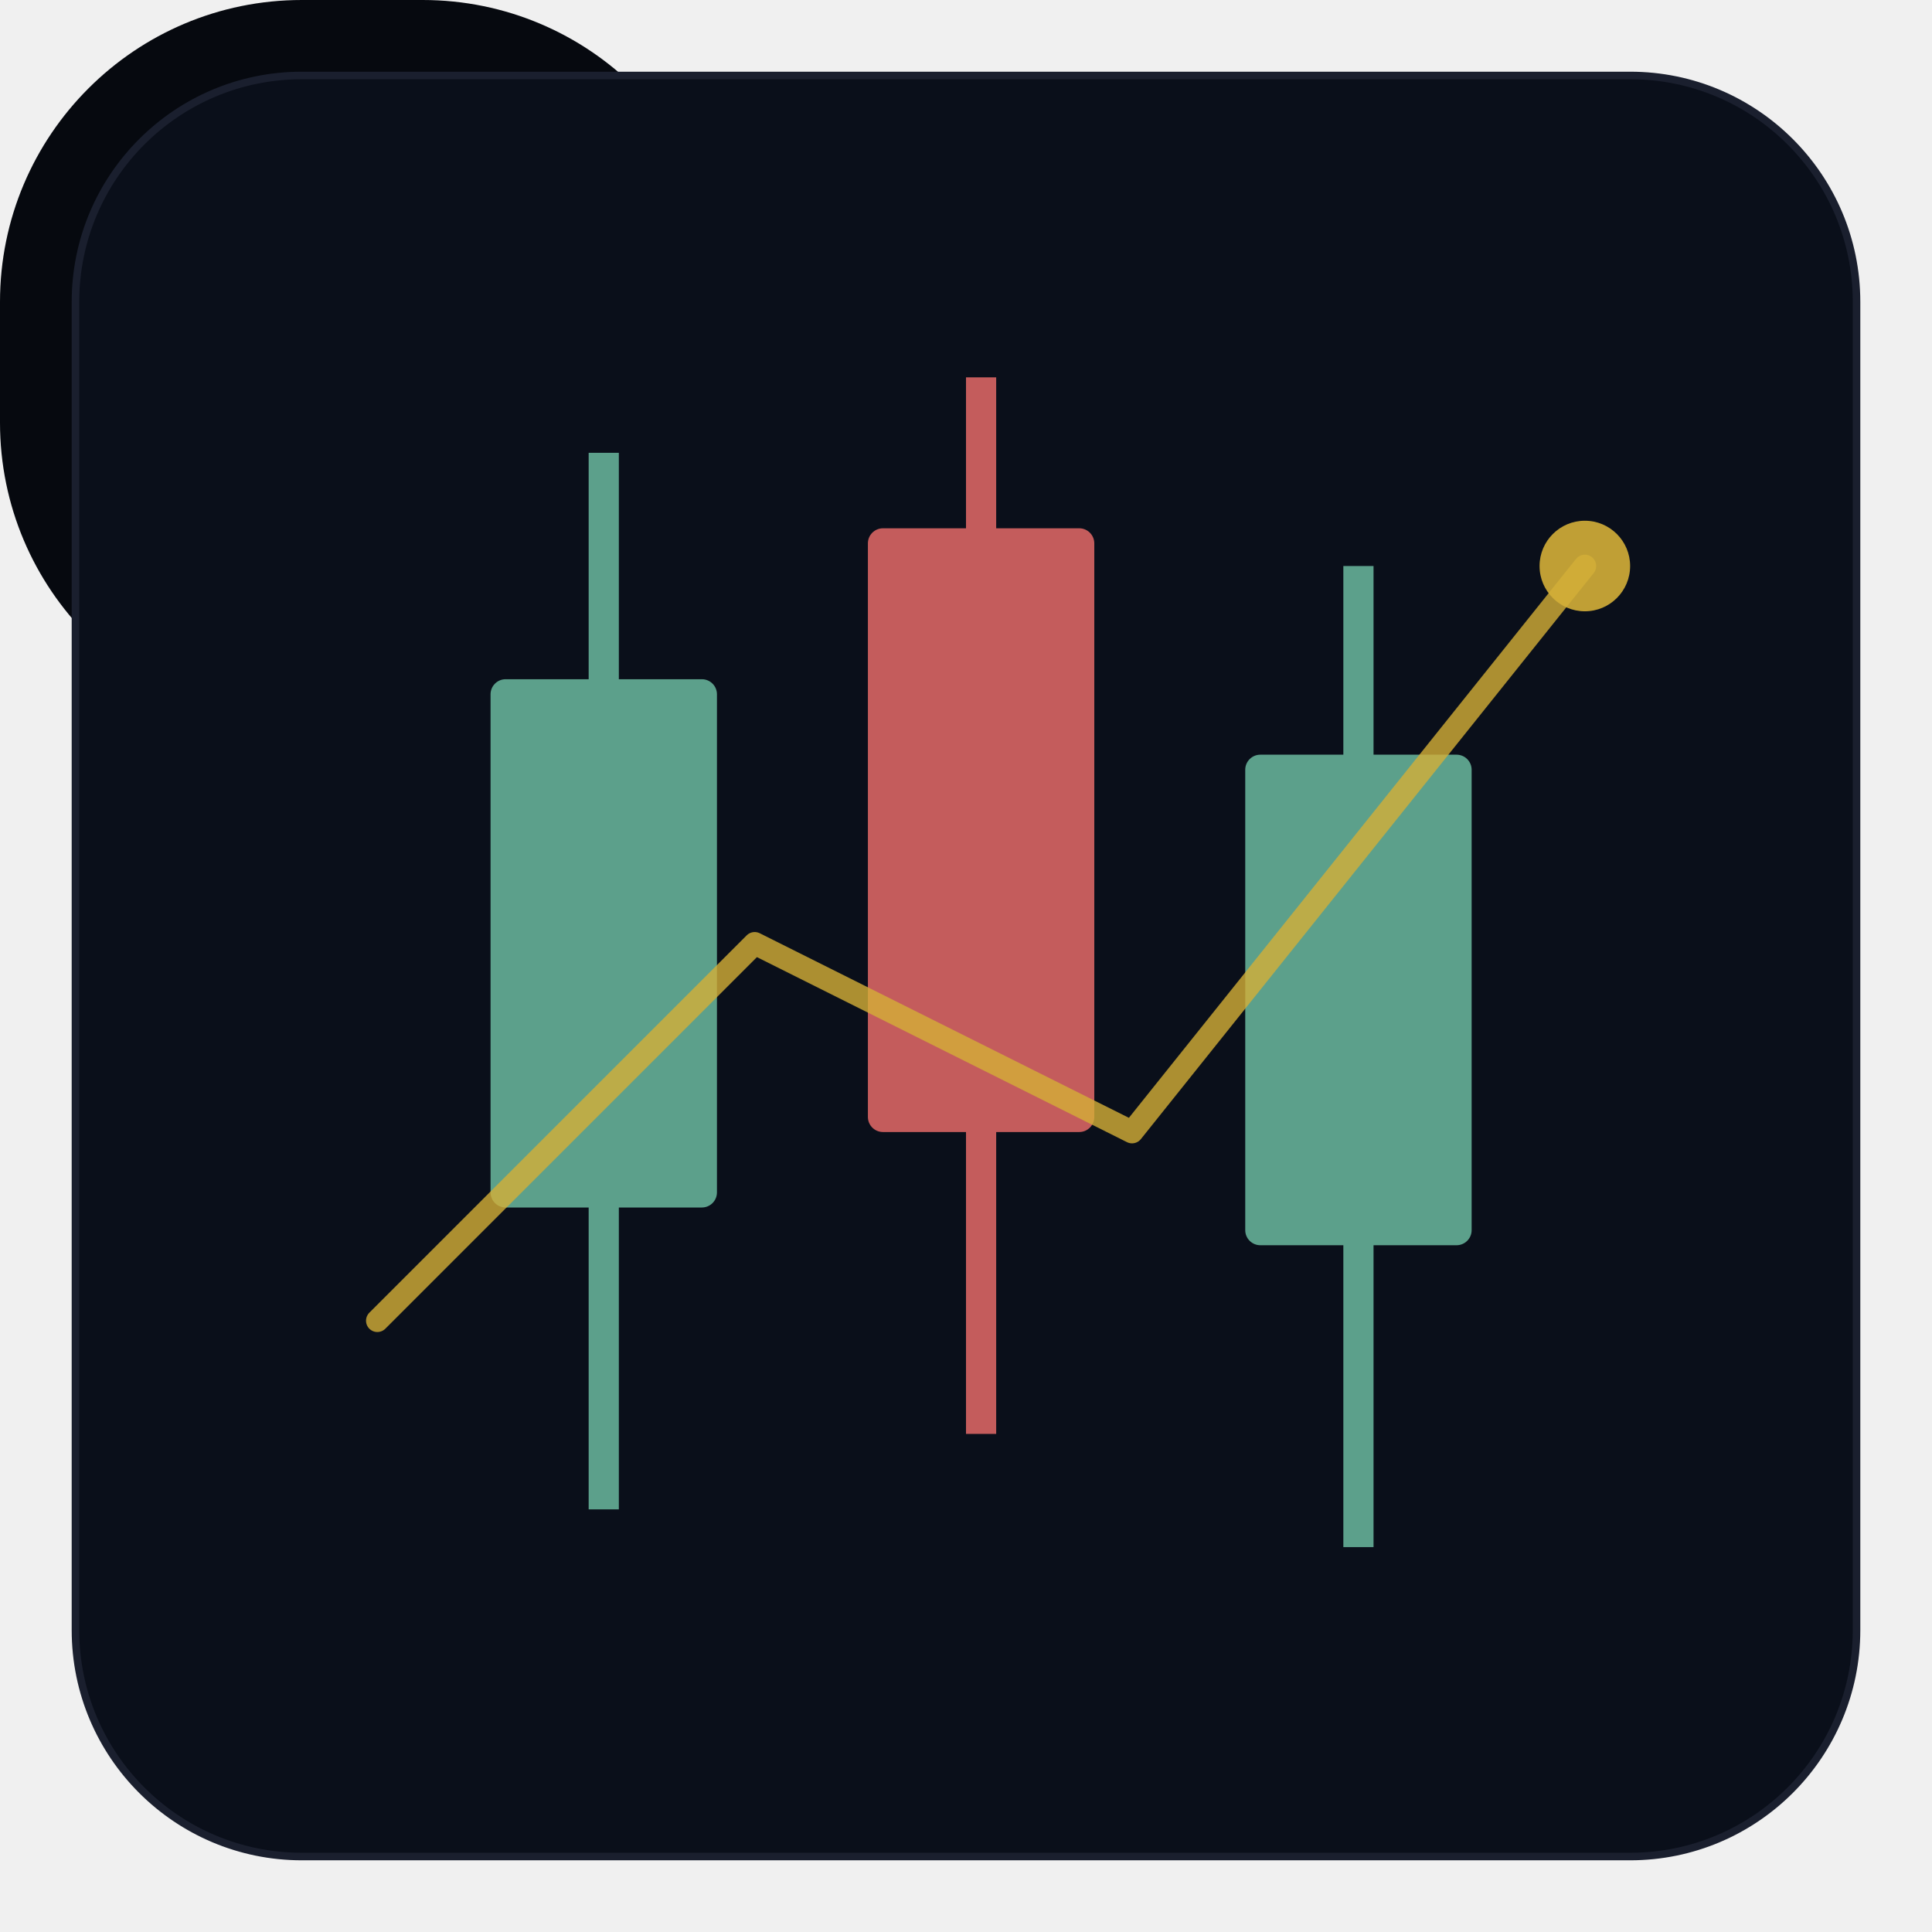
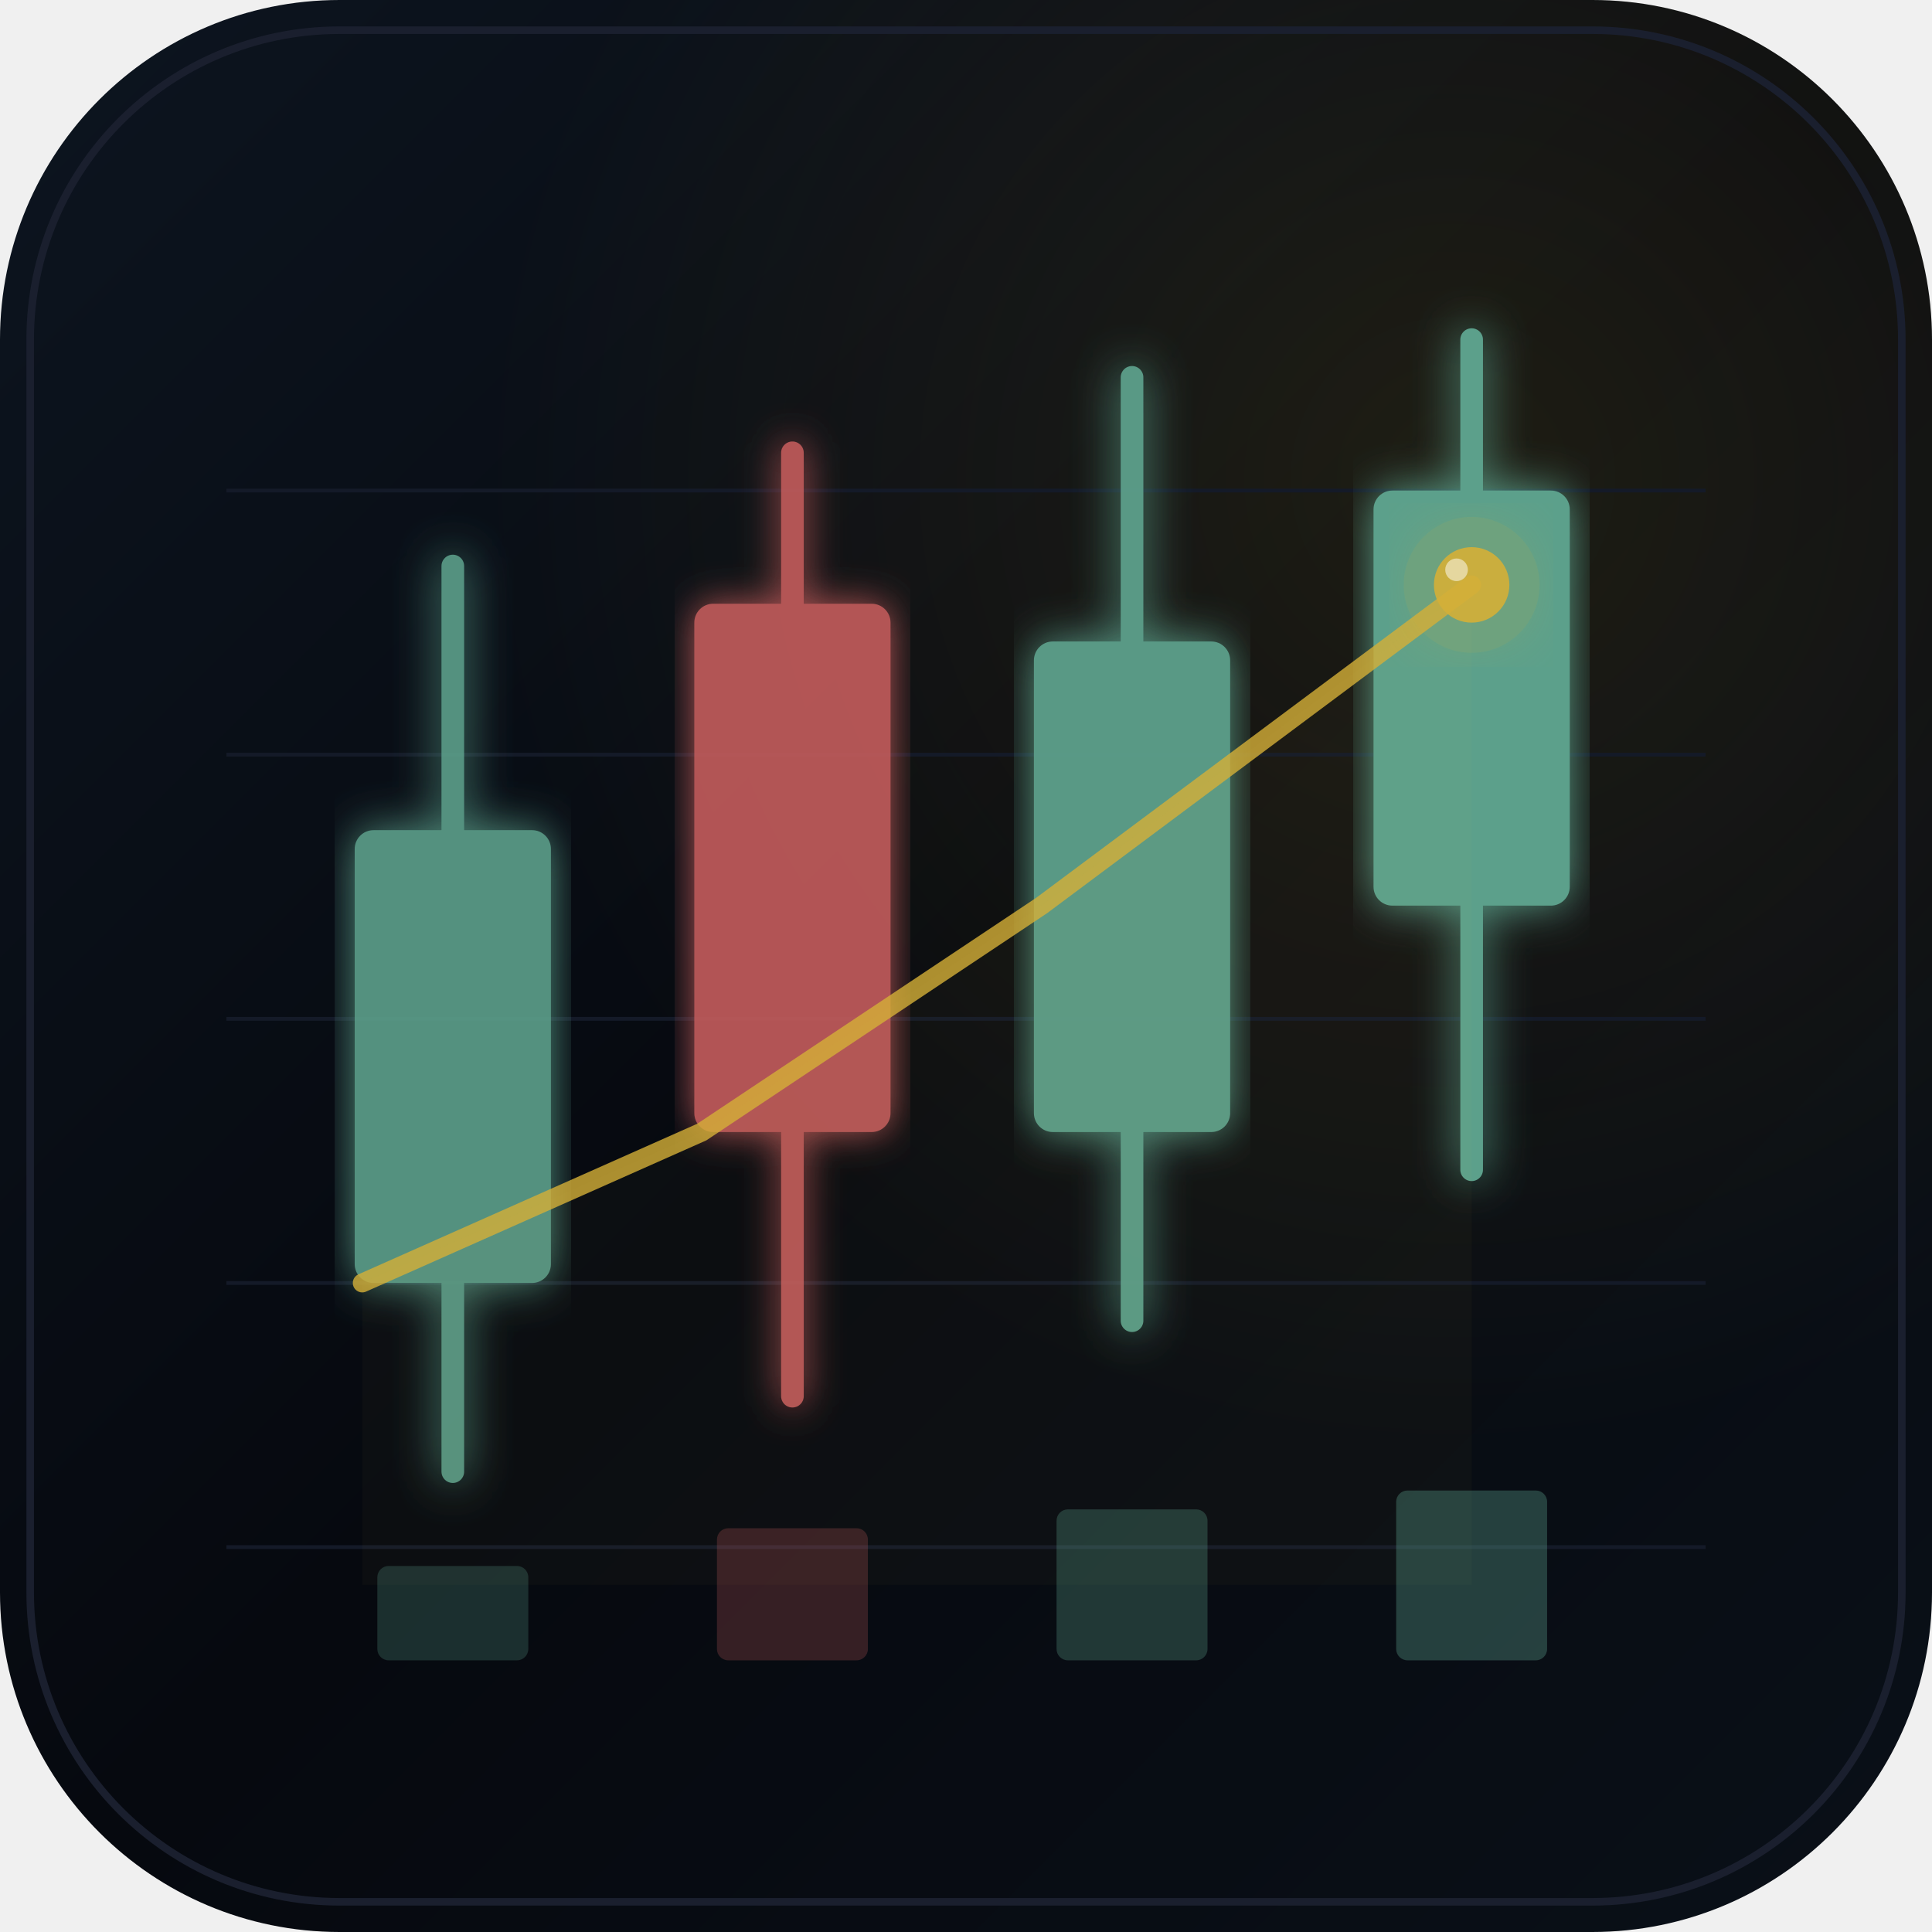
<svg xmlns="http://www.w3.org/2000/svg" width="192" height="192" viewBox="0 0 512 512">
-   <rect width="192" height="192" rx="80" fill="#06090f" />
-   <rect x="20" y="20" width="472" height="472" rx="60" fill="#0a0f1a" stroke="#1a1f2e" stroke-width="2" />
-   <line x1="160" y1="120" x2="160" y2="400" stroke="#5ca08b" stroke-width="8" />
-   <rect x="130" y="180" width="60" height="140" rx="4" fill="#5ca08b" />
-   <line x1="260" y1="100" x2="260" y2="380" stroke="#c45c5c" stroke-width="8" />
-   <rect x="230" y="140" width="60" height="160" rx="4" fill="#c45c5c" />
-   <line x1="360" y1="150" x2="360" y2="410" stroke="#5ca08b" stroke-width="8" />
-   <rect x="330" y="200" width="60" height="130" rx="4" fill="#5ca08b" />
-   <path d="M100 350 L200 250 L300 300 L420 150" stroke="#d4af37" stroke-width="6" stroke-linecap="round" stroke-linejoin="round" fill="none" opacity="0.8" />
-   <circle cx="420" cy="150" r="12" fill="#d4af37" opacity="0.9" />
+   <defs>
+     <linearGradient id="bg" x1="0" y1="0" x2="1" y2="1">
+       <stop offset="0%" stop-color="#0d1520" />
+       <stop offset="50%" stop-color="#06090f" />
+       <stop offset="100%" stop-color="#0a1018" />
+     </linearGradient>
+     <radialGradient id="goldGlow" cx="75%" cy="25%" r="50%">
+       <stop offset="0%" stop-color="#d4af37" stop-opacity="0.12" />
+       <stop offset="100%" stop-color="#d4af37" stop-opacity="0" />
+     </radialGradient>
+     <filter id="glowGreen">
+       <feGaussianBlur stdDeviation="6" result="blur" />
+       <feMerge>
+         <feMergeNode in="blur" />
+         <feMergeNode in="SourceGraphic" />
+       </feMerge>
+     </filter>
+     <filter id="glowRed">
+       <feGaussianBlur stdDeviation="5" result="blur" />
+       <feMerge>
+         <feMergeNode in="blur" />
+         <feMergeNode in="SourceGraphic" />
+       </feMerge>
+     </filter>
+     <filter id="glowDot">
+       <feGaussianBlur stdDeviation="8" result="blur" />
+       <feMerge>
+         <feMergeNode in="blur" />
+         <feMergeNode in="SourceGraphic" />
+       </feMerge>
+     </filter>
+   </defs>
+   <rect width="512" height="512" rx="90" fill="url(#bg)" />
+   <rect width="512" height="512" rx="90" fill="url(#goldGlow)" />
+   <rect x="8" y="8" width="496" height="496" rx="82" fill="none" stroke="#1a1f2e" stroke-width="2" />
+   <line x1="60" y1="130" x2="452" y2="130" stroke="#141a28" stroke-width="1" />
+   <line x1="60" y1="200" x2="452" y2="200" stroke="#141a28" stroke-width="1" />
+   <line x1="60" y1="270" x2="452" y2="270" stroke="#141a28" stroke-width="1" />
+   <line x1="60" y1="340" x2="452" y2="340" stroke="#141a28" stroke-width="1" />
+   <line x1="60" y1="410" x2="452" y2="410" stroke="#141a28" stroke-width="1" />
+   <g filter="url(#glowGreen)" opacity="0.9">
+     <line x1="120" y1="150" x2="120" y2="390" stroke="#5ca08b" stroke-width="6" stroke-linecap="round" />
+     <rect x="94" y="220" width="52" height="120" rx="5" fill="#5ca08b" />
+   </g>
+   <g filter="url(#glowRed)" opacity="0.9">
+     <line x1="210" y1="120" x2="210" y2="370" stroke="#c45c5c" stroke-width="6" stroke-linecap="round" />
+     <rect x="184" y="160" width="52" height="140" rx="5" fill="#c45c5c" />
+   </g>
+   <g filter="url(#glowGreen)" opacity="0.95">
+     <line x1="300" y1="100" x2="300" y2="350" stroke="#5ca08b" stroke-width="6" stroke-linecap="round" />
+     <rect x="274" y="170" width="52" height="130" rx="5" fill="#5ca08b" />
+   </g>
+   <g filter="url(#glowGreen)">
+     <line x1="390" y1="90" x2="390" y2="310" stroke="#5ca08b" stroke-width="6" stroke-linecap="round" />
+     <rect x="364" y="130" width="52" height="110" rx="5" fill="#5ca08b" />
+   </g>
+   <path d="M96 340 L186 300 L276 240 L390 155" stroke="#d4af37" stroke-width="5" stroke-linecap="round" stroke-linejoin="round" fill="none" opacity="0.8" />
+   <path d="M96 340 L186 300 L276 240 L390 155 L390 420 L96 420 Z" fill="#d4af37" opacity="0.03" />
+   <circle cx="390" cy="155" r="18" fill="#d4af37" opacity="0.15" filter="url(#glowDot)" />
+   <circle cx="390" cy="155" r="10" fill="#d4af37" opacity="0.9" />
+   <circle cx="386" cy="151" r="3" fill="#fff" opacity="0.5" />
+   <rect x="100" y="415" width="40" height="25" rx="3" fill="#5ca08b" opacity="0.25" />
+   <rect x="190" y="405" width="40" height="35" rx="3" fill="#c45c5c" opacity="0.25" />
+   <rect x="280" y="400" width="40" height="40" rx="3" fill="#5ca08b" opacity="0.3" />
+   <rect x="370" y="395" width="40" height="45" rx="3" fill="#5ca08b" opacity="0.35" />
</svg>
